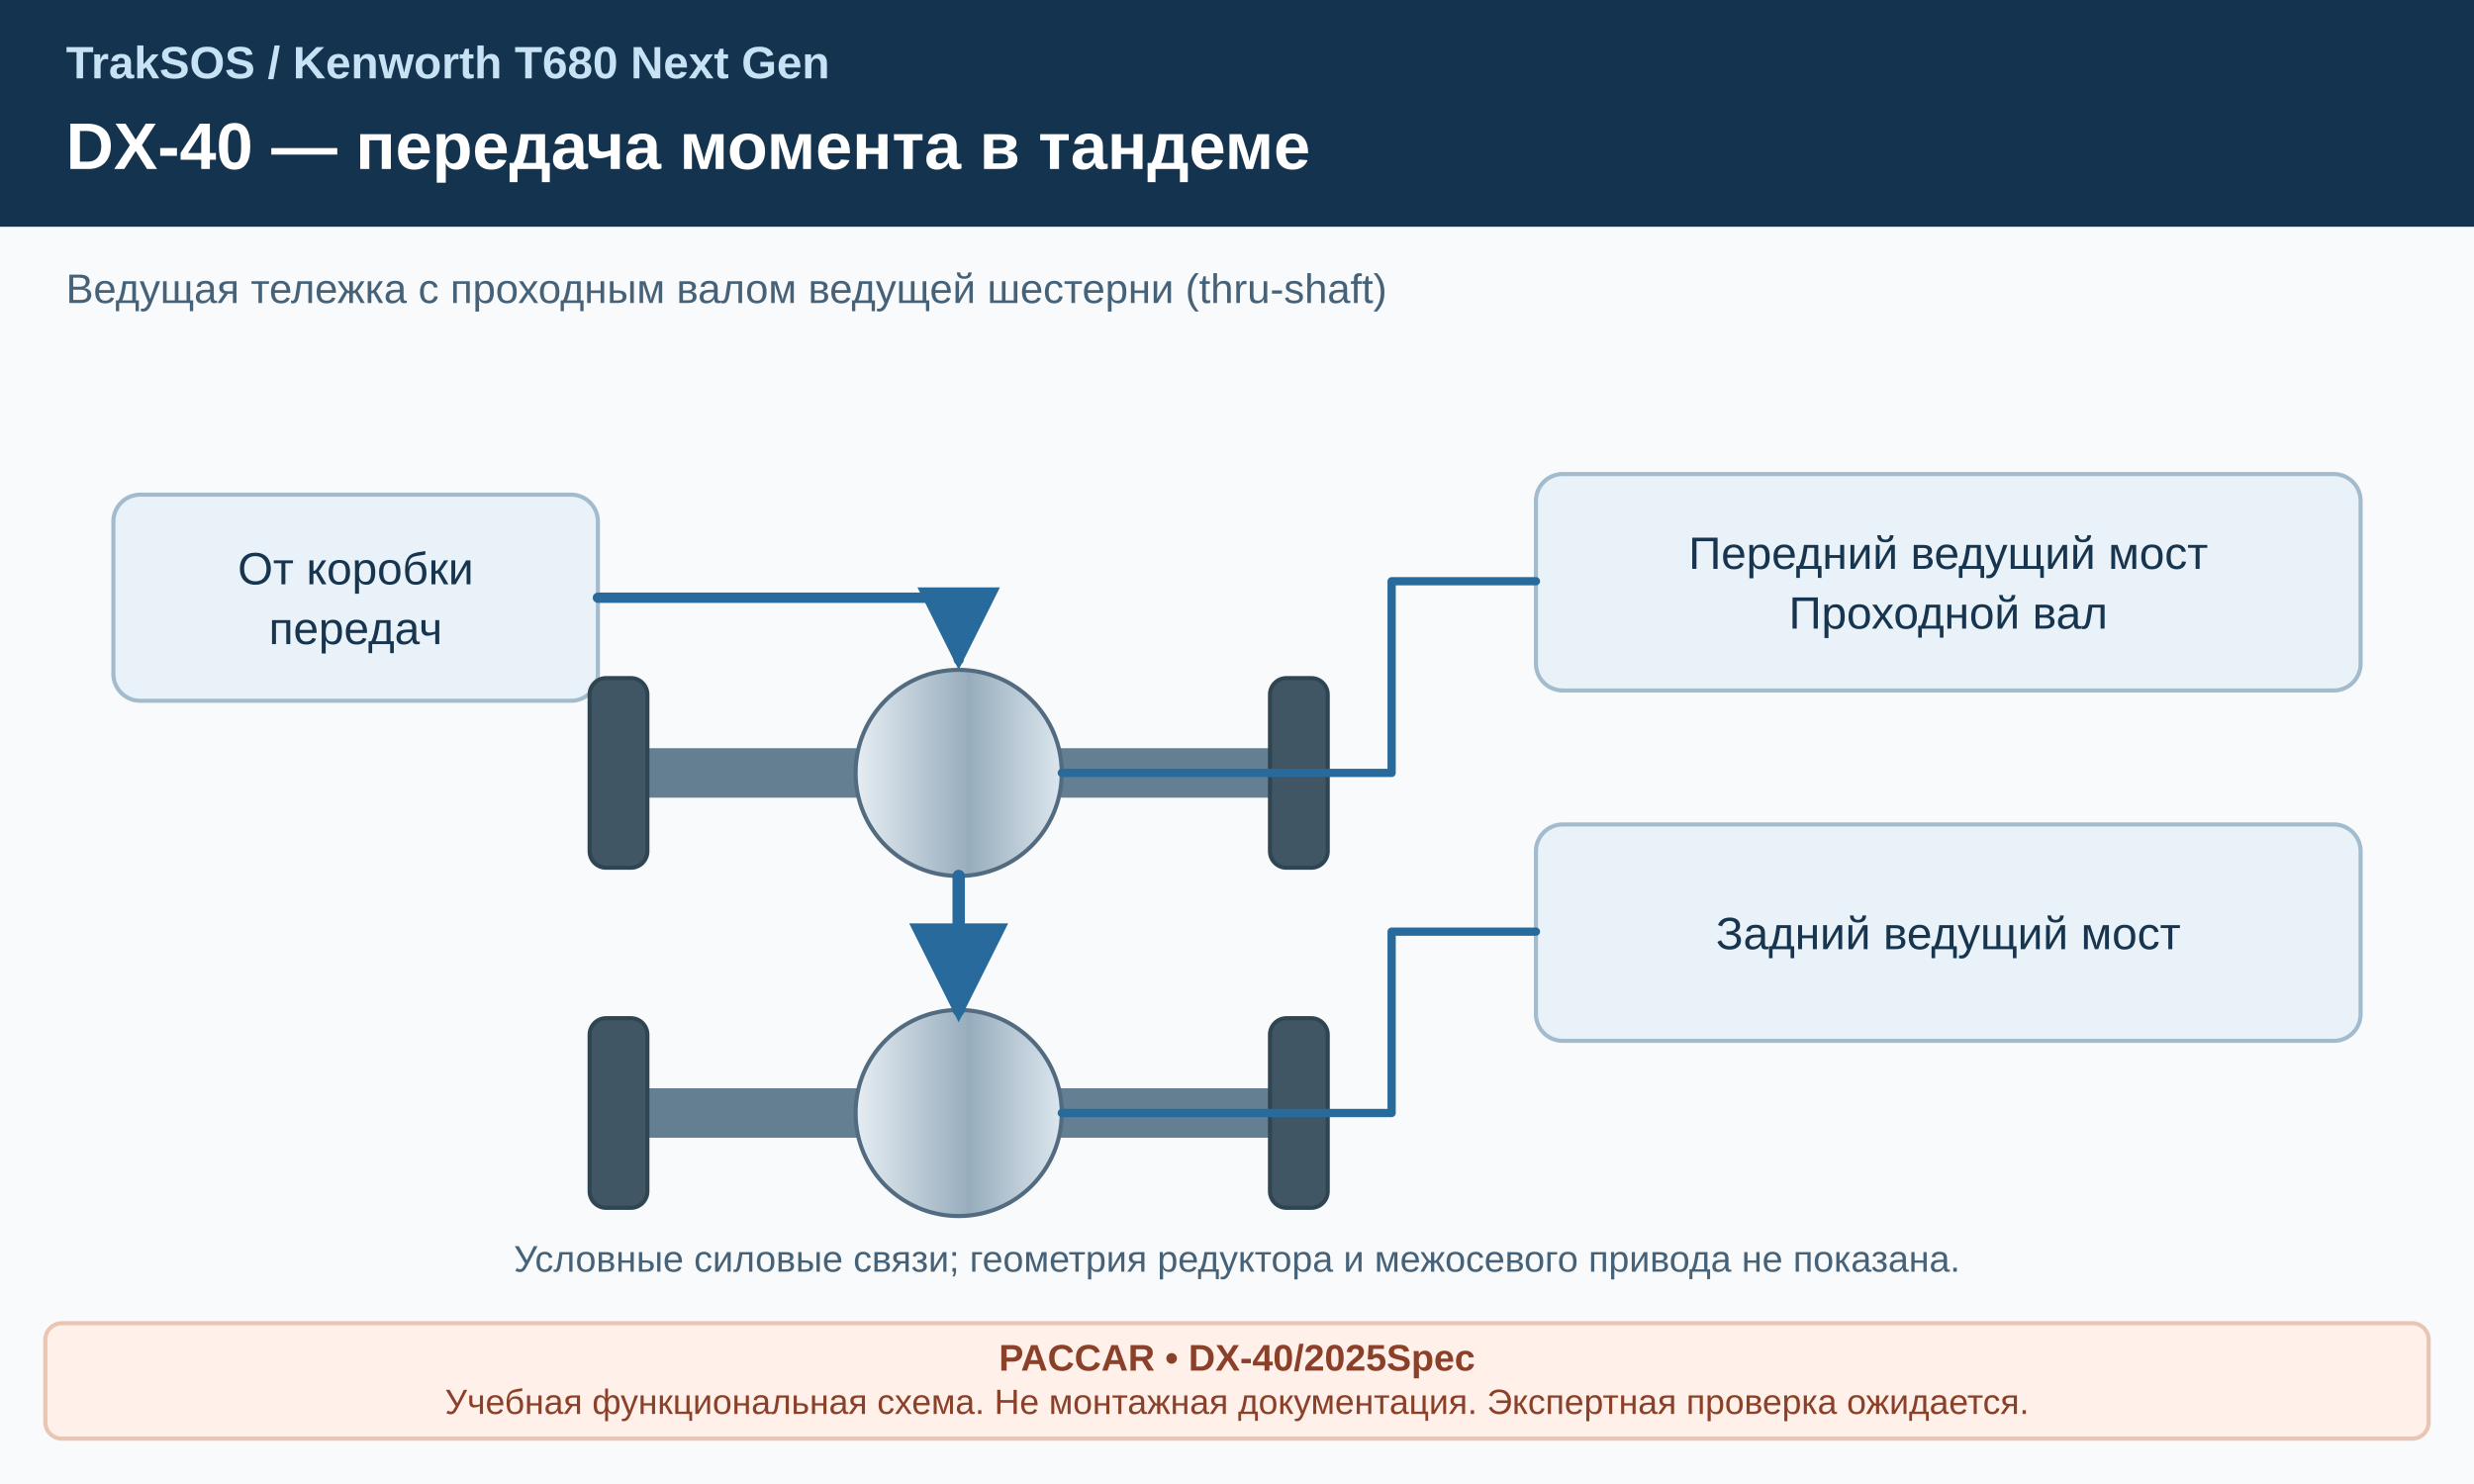
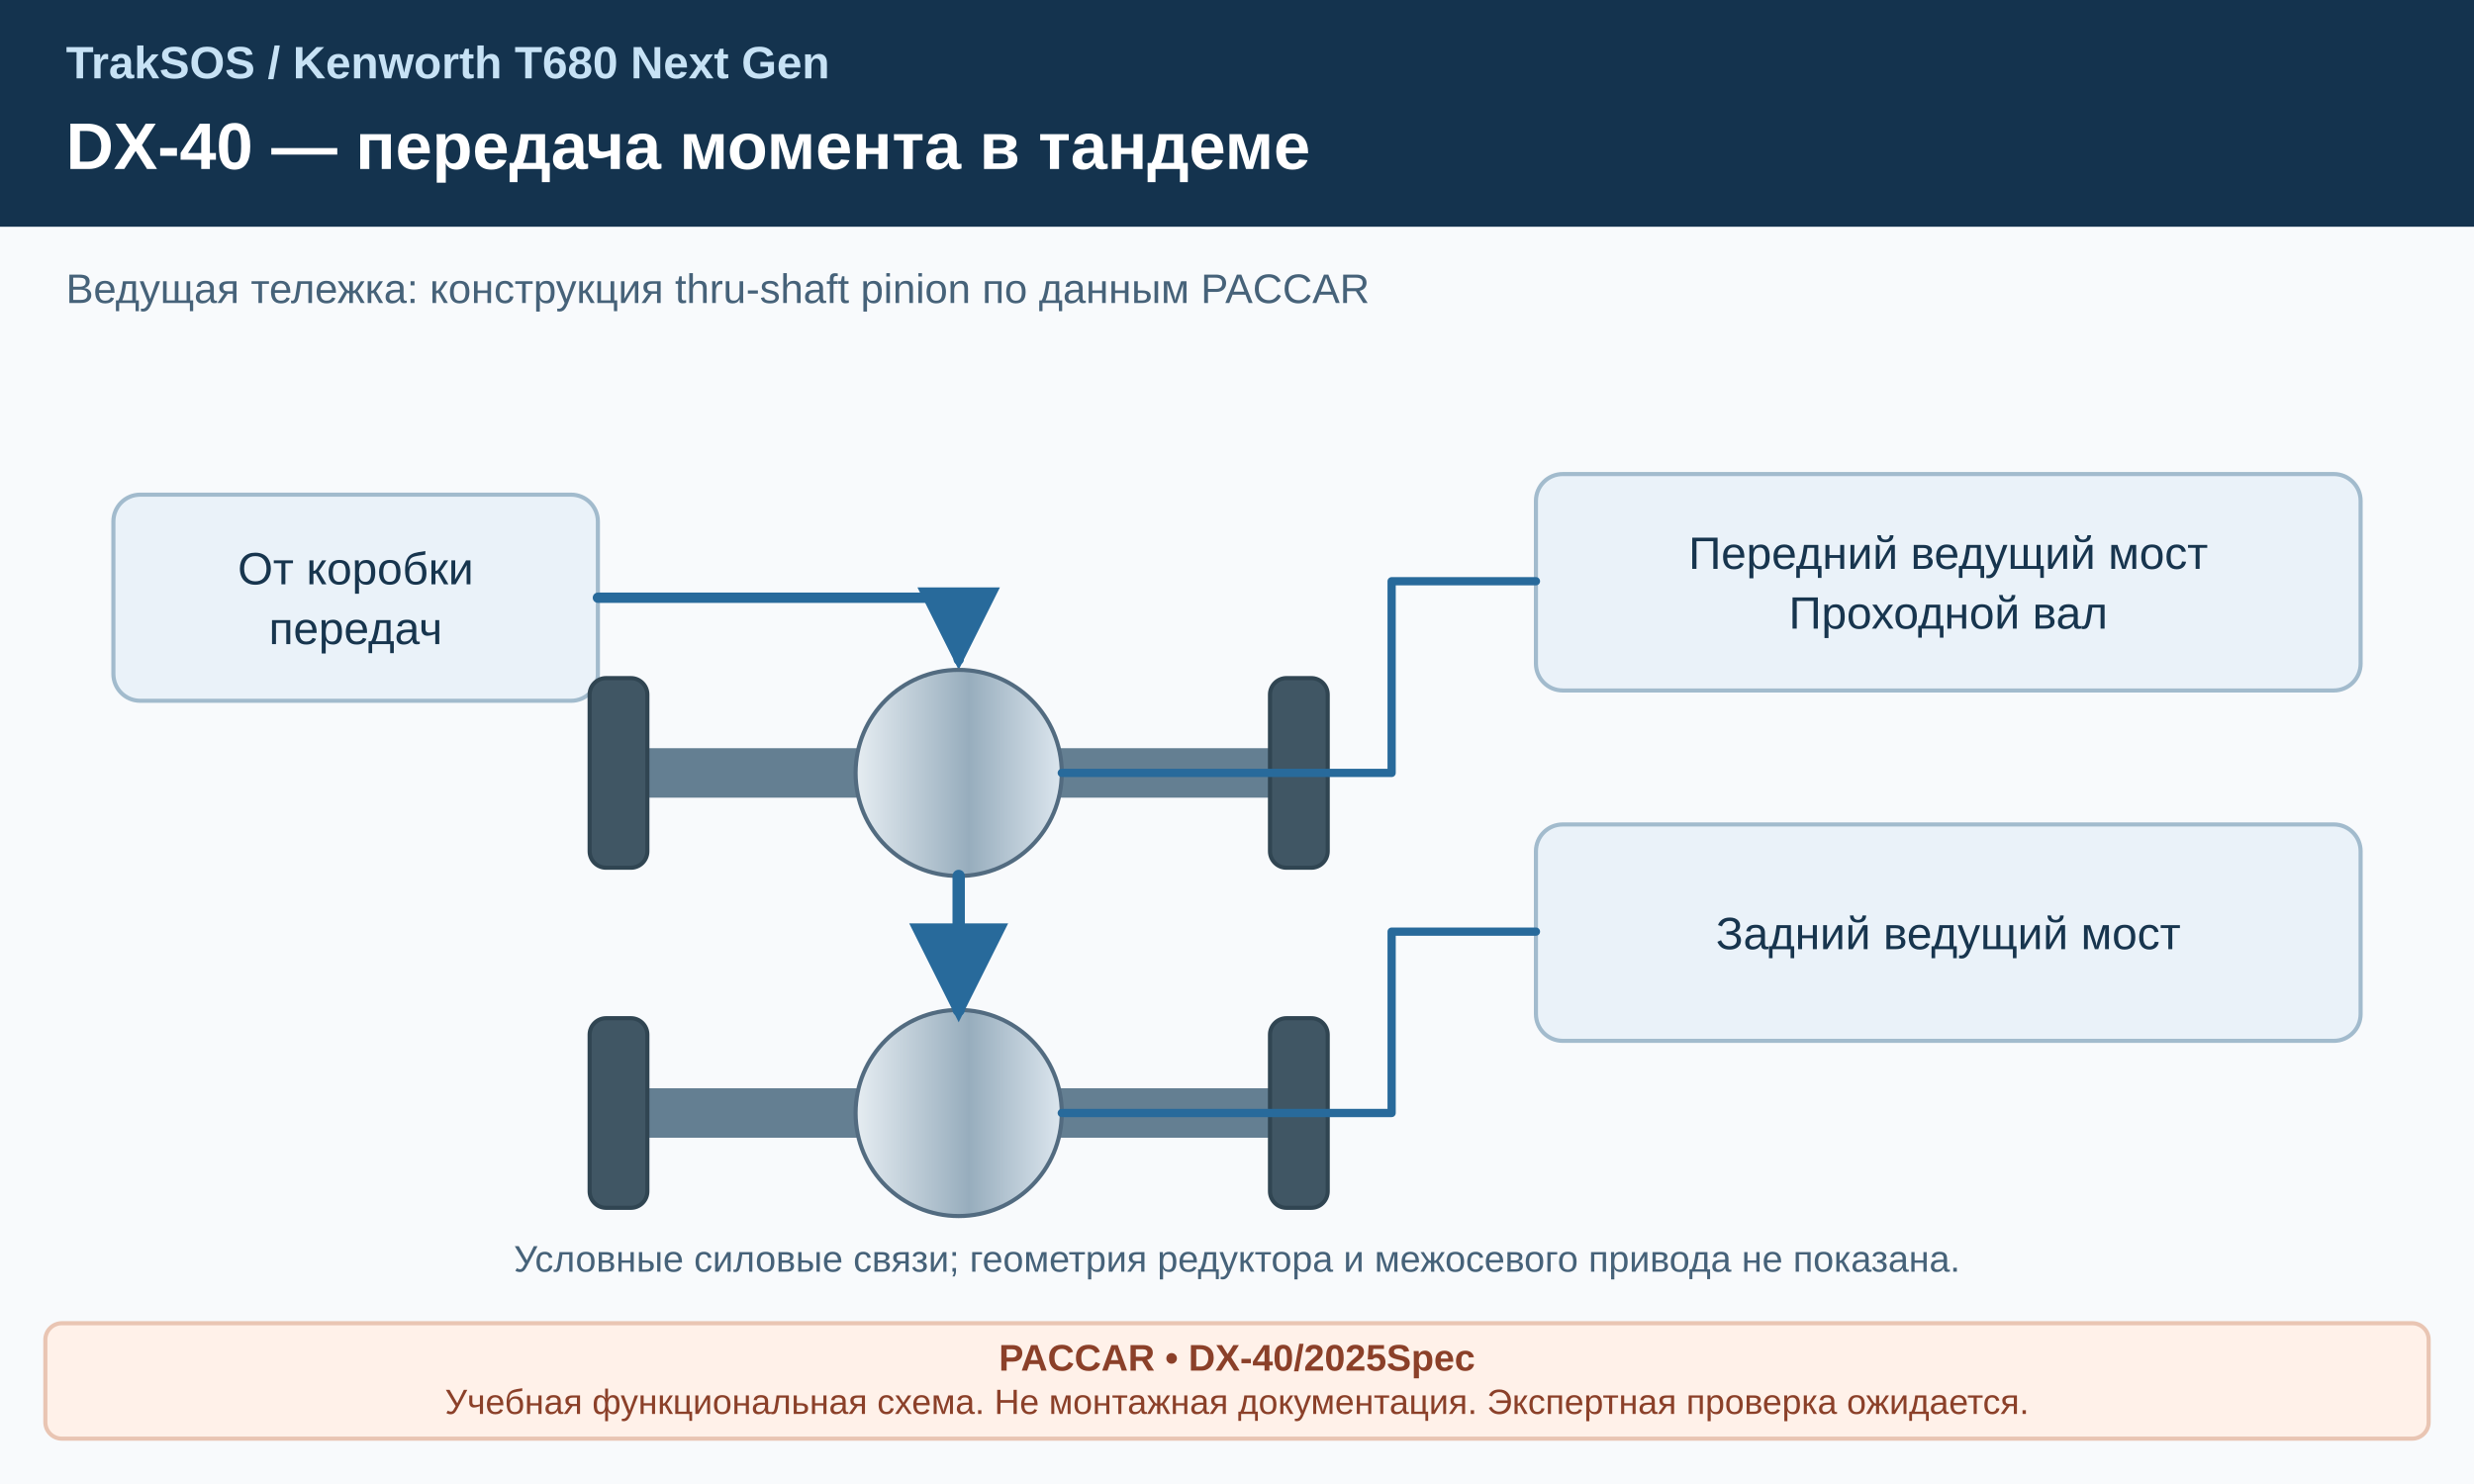
<svg xmlns="http://www.w3.org/2000/svg" width="1200" height="720" viewBox="0 0 1200 720" role="img" aria-label="DX-40 — передача момента в тандеме">
  <defs>
    <marker id="arrow" markerWidth="8" markerHeight="8" refX="7" refY="4" orient="auto">
      <path d="M0 0L8 4L0 8Z" fill="#286a9b" />
    </marker>
    <linearGradient id="metal">
      <stop stop-color="#e6edf2" />
      <stop offset=".55" stop-color="#97adbd" />
      <stop offset="1" stop-color="#dce6ee" />
    </linearGradient>
  </defs>
  <g font-family="Arial,sans-serif">
    <rect width="1200" height="720" fill="#f8fafc" />
    <rect width="1200" height="110" fill="#14334e" />
    <text x="32" y="38" font-size="22" fill="#c7e2f5" font-weight="700" text-anchor="start">TrakSOS / Kenworth T680 Next Gen</text>
    <text x="32" y="82" font-size="32" fill="#ffffff" font-weight="700" text-anchor="start">DX-40 — передача момента в тандеме</text>
-     <text x="32" y="147" font-size="20" fill="#466279" font-weight="500" text-anchor="start">Ведущая тележка с проходным валом ведущей шестерни (thru-shaft)</text>
+     <text x="32" y="147" font-size="20" fill="#466279" font-weight="500" text-anchor="start">Ведущая тележка: конструкция thru-shaft pinion по данным PACCAR</text>
    <rect x="55" y="240" width="235" height="100" rx="13" fill="#eaf2f9" stroke="#a2bbcd" stroke-width="2" />
    <text x="172.5" y="283.5" font-size="22" fill="#17354e" font-weight="500" text-anchor="middle">От коробки</text>
    <text x="172.5" y="312.5" font-size="22" fill="#17354e" font-weight="500" text-anchor="middle">передач</text>
    <path d="M290 290H465V320" fill="none" stroke="#286a9b" stroke-width="5" stroke-linecap="round" stroke-linejoin="round" marker-end="url(#arrow)" />
    <path d="M300 375H630" fill="none" stroke="#647f92" stroke-width="24" stroke-linecap="round" stroke-linejoin="round" />
    <circle cx="465" cy="375" r="50" fill="url(#metal)" stroke="#526b80" stroke-width="2" />
    <rect x="286" y="329" width="28" height="92" rx="8" fill="#405664" stroke="#304552" stroke-width="2" />
    <rect x="616" y="329" width="28" height="92" rx="8" fill="#405664" stroke="#304552" stroke-width="2" />
    <path d="M300 540H630" fill="none" stroke="#647f92" stroke-width="24" stroke-linecap="round" stroke-linejoin="round" />
    <circle cx="465" cy="540" r="50" fill="url(#metal)" stroke="#526b80" stroke-width="2" />
    <rect x="286" y="494" width="28" height="92" rx="8" fill="#405664" stroke="#304552" stroke-width="2" />
    <rect x="616" y="494" width="28" height="92" rx="8" fill="#405664" stroke="#304552" stroke-width="2" />
    <path d="M465 425V490" fill="none" stroke="#286a9b" stroke-width="6" stroke-linecap="round" stroke-linejoin="round" marker-end="url(#arrow)" />
    <rect x="745" y="230" width="400" height="105" rx="13" fill="#eaf2f9" stroke="#a2bbcd" stroke-width="2" />
    <text x="945" y="276" font-size="22" fill="#17354e" font-weight="500" text-anchor="middle">Передний ведущий мост</text>
    <text x="945" y="305" font-size="22" fill="#17354e" font-weight="500" text-anchor="middle">Проходной вал</text>
    <rect x="745" y="400" width="400" height="105" rx="13" fill="#eaf2f9" stroke="#a2bbcd" stroke-width="2" />
    <text x="945" y="460.5" font-size="22" fill="#17354e" font-weight="500" text-anchor="middle">Задний ведущий мост</text>
    <path d="M515 375H675V282H745" fill="none" stroke="#286a9b" stroke-width="4" stroke-linecap="round" stroke-linejoin="round" />
    <path d="M515 540H675V452H745" fill="none" stroke="#286a9b" stroke-width="4" stroke-linecap="round" stroke-linejoin="round" />
    <text x="600" y="617" font-size="18" fill="#466279" font-weight="500" text-anchor="middle">Условные силовые связи; геометрия редуктора и межосевого привода не показана.</text>
    <rect x="22" y="642" width="1156" height="56" rx="8" fill="#fff1e9" stroke="#e9c5b3" stroke-width="2" />
    <text x="600" y="665" font-size="18" fill="#8b4029" font-weight="600" text-anchor="middle">PACCAR • DX-40/2025Spec</text>
    <text x="600" y="686" font-size="17" fill="#8b4029" font-weight="500" text-anchor="middle">Учебная функциональная схема. Не монтажная документация. Экспертная проверка ожидается.</text>
  </g>
</svg>
